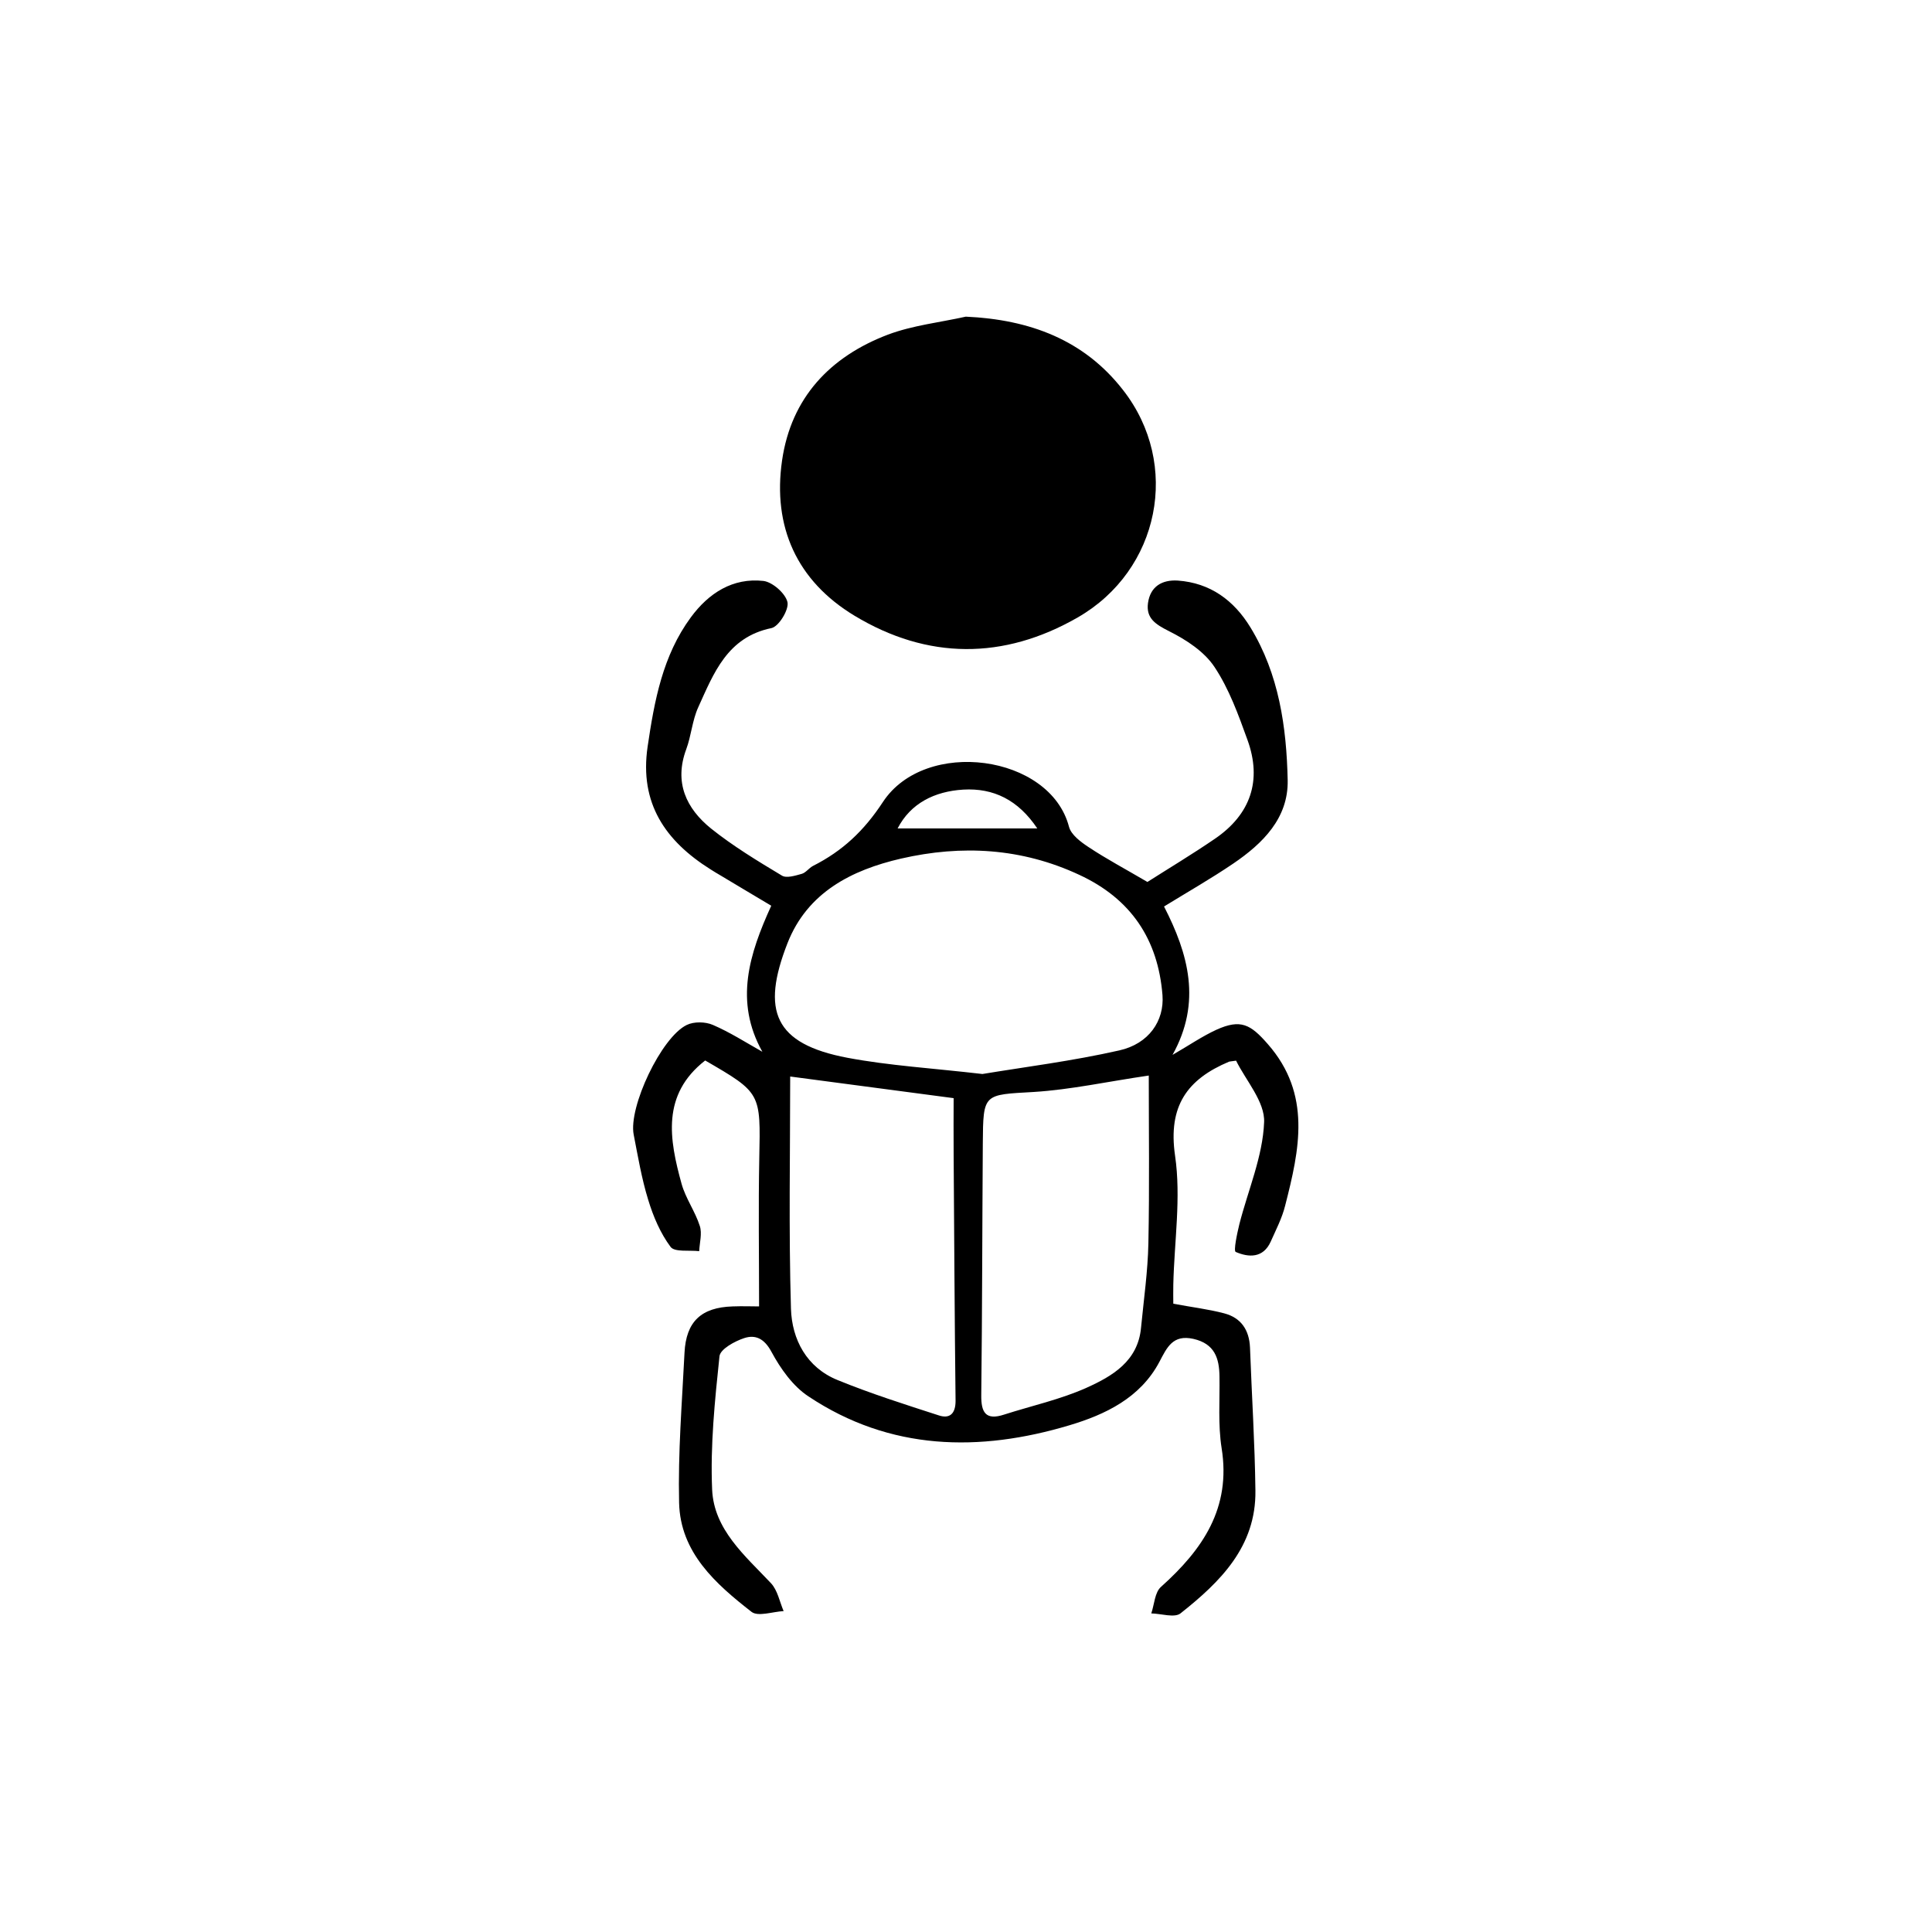
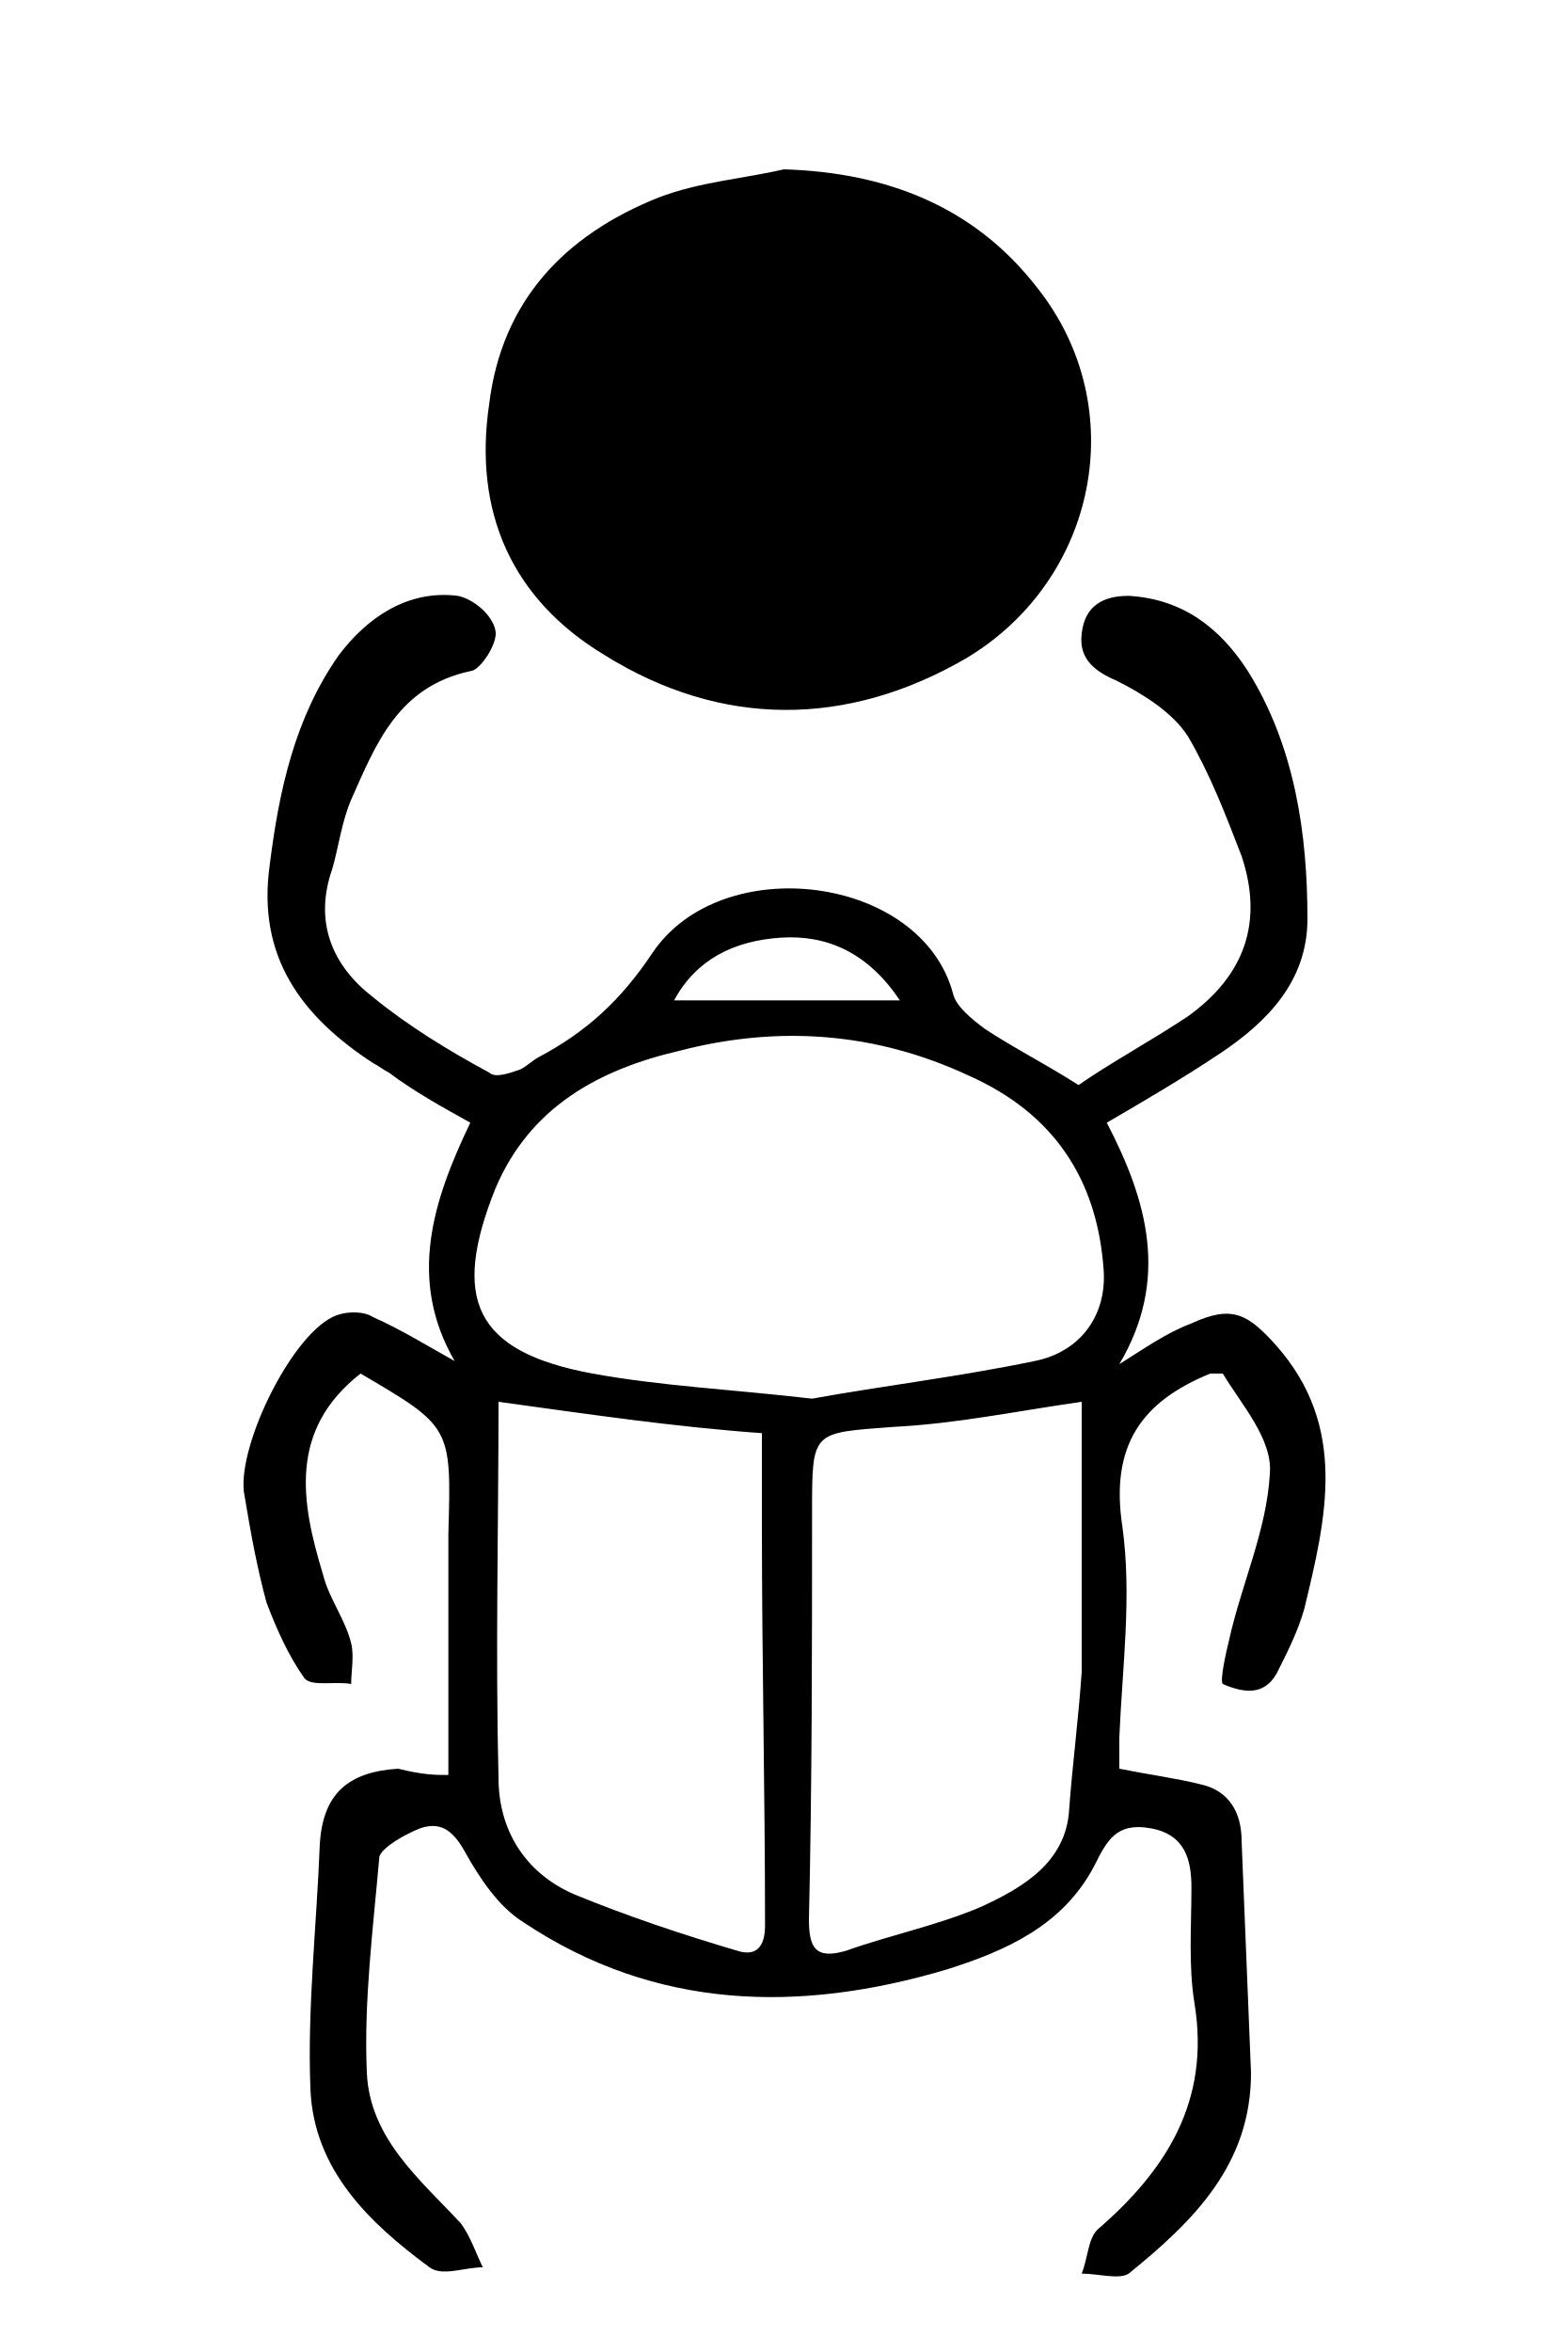
- <svg xmlns="http://www.w3.org/2000/svg" version="1.1" id="Layer_1" x="0px" y="0px" viewBox="0 0 100 100" style="enable-background:new 0 0 100 100;" xml:space="preserve">
+ <svg xmlns="http://www.w3.org/2000/svg" version="1.1" id="Layer_1" x="0px" y="0px" viewBox="0 0 50 75" style="enable-background:new 0 0 50 75;" xml:space="preserve">
  <g>
-     <path d="M39.29,67.62c0-2.67-0.04-5.17,0.01-7.67c0.07-3.38,0.1-3.38-2.8-5.06c-2.27,1.77-1.86,4.08-1.22,6.39   c0.21,0.75,0.7,1.42,0.94,2.17c0.13,0.39-0.01,0.87-0.03,1.31c-0.51-0.06-1.27,0.06-1.48-0.22c-0.53-0.71-0.9-1.58-1.16-2.44   c-0.34-1.1-0.53-2.24-0.75-3.37c-0.28-1.42,1.43-5.05,2.75-5.68c0.37-0.18,0.96-0.17,1.35,0c0.86,0.37,1.66,0.88,2.56,1.39   c-1.46-2.61-0.68-5.06,0.46-7.56c-0.87-0.52-1.75-1.04-2.63-1.57c-0.17-0.1-0.34-0.2-0.51-0.31c-2.34-1.47-3.69-3.42-3.26-6.35   c0.35-2.38,0.78-4.72,2.24-6.7c0.92-1.25,2.17-2.06,3.76-1.88c0.47,0.06,1.14,0.65,1.24,1.1c0.08,0.39-0.45,1.26-0.83,1.34   c-2.29,0.47-2.99,2.34-3.79,4.1c-0.31,0.68-0.36,1.47-0.62,2.17c-0.64,1.72,0,3.07,1.29,4.11c1.14,0.91,2.41,1.68,3.66,2.43   c0.24,0.15,0.7,0,1.03-0.09c0.21-0.06,0.37-0.3,0.58-0.41c1.52-0.77,2.63-1.8,3.62-3.31c2.19-3.33,8.65-2.46,9.63,1.28   c0.11,0.42,0.61,0.79,1.02,1.06c0.92,0.61,1.9,1.13,3.04,1.8c1.05-0.67,2.3-1.42,3.5-2.24c1.84-1.26,2.44-3.01,1.68-5.11   c-0.47-1.3-0.95-2.64-1.71-3.78c-0.53-0.8-1.47-1.41-2.35-1.85c-0.69-0.35-1.2-0.66-1.09-1.46c0.12-0.85,0.72-1.21,1.54-1.16   c1.69,0.12,2.91,1.03,3.76,2.42c1.48,2.42,1.87,5.16,1.93,7.91c0.04,1.97-1.29,3.28-2.82,4.32c-1.15,0.78-2.36,1.47-3.58,2.22   c1.26,2.45,1.96,4.95,0.44,7.68c0.85-0.49,1.53-0.96,2.27-1.3c1.26-0.57,1.77-0.28,2.66,0.74c2.28,2.6,1.64,5.47,0.9,8.36   c-0.16,0.65-0.48,1.26-0.75,1.87c-0.39,0.86-1.14,0.82-1.81,0.53c-0.12-0.05,0.07-0.95,0.19-1.44c0.45-1.76,1.21-3.5,1.28-5.27   c0.05-1.06-0.95-2.17-1.45-3.19c-0.28,0.04-0.33,0.04-0.36,0.05c-2.17,0.91-3.17,2.3-2.8,4.86c0.32,2.18-0.04,4.45-0.09,6.68   c-0.01,0.35,0,0.69,0,0.99c0.95,0.18,1.81,0.28,2.64,0.5c0.87,0.23,1.29,0.86,1.33,1.77c0.09,2.47,0.25,4.93,0.28,7.4   c0.04,2.9-1.82,4.73-3.88,6.36c-0.31,0.24-1,0.01-1.51,0c0.16-0.47,0.18-1.1,0.51-1.38c2.15-1.93,3.63-4.07,3.13-7.18   c-0.19-1.21-0.09-2.47-0.11-3.7c-0.01-0.95-0.25-1.7-1.35-1.95c-1.07-0.24-1.37,0.45-1.76,1.19c-0.99,1.87-2.81,2.73-4.65,3.28   c-4.67,1.4-9.29,1.32-13.51-1.49c-0.81-0.53-1.45-1.44-1.92-2.31c-0.37-0.69-0.83-0.9-1.41-0.71c-0.49,0.16-1.24,0.57-1.28,0.94   c-0.24,2.29-0.48,4.61-0.38,6.9c0.09,2.07,1.7,3.42,3.04,4.84c0.35,0.37,0.45,0.96,0.66,1.45c-0.57,0.03-1.32,0.3-1.66,0.04   c-1.86-1.45-3.69-3.07-3.75-5.65c-0.06-2.58,0.15-5.17,0.28-7.76c0.08-1.62,0.87-2.35,2.49-2.4C38.44,67.6,38.91,67.62,39.29,67.62   z M50.85,55.59c2.17-0.36,4.65-0.67,7.08-1.22c1.53-0.34,2.34-1.53,2.24-2.86c-0.23-2.89-1.63-4.99-4.31-6.23   c-2.98-1.39-6.08-1.56-9.22-0.84c-2.56,0.59-4.85,1.75-5.88,4.38c-1.37,3.5-0.69,5.21,3.1,5.93   C46.04,55.16,48.28,55.29,50.85,55.59z M59.46,55.67c-2.13,0.31-4.03,0.73-5.95,0.85c-2.61,0.15-2.62,0.06-2.64,2.66   c-0.03,4.35-0.03,8.69-0.08,13.04c-0.01,0.89,0.23,1.31,1.18,1c1.43-0.46,2.91-0.78,4.27-1.39c1.33-0.6,2.66-1.37,2.82-3.11   c0.14-1.45,0.35-2.91,0.38-4.36C59.5,61.42,59.46,58.48,59.46,55.67z M40.9,55.72c0,3.92-0.08,7.97,0.04,12.02   c0.05,1.59,0.81,3.04,2.41,3.69c1.71,0.7,3.48,1.26,5.24,1.83c0.57,0.19,0.87-0.09,0.87-0.75c-0.05-4.26-0.07-8.52-0.1-12.78   c-0.01-1.02,0-2.03,0-2.89C46.47,56.46,43.77,56.1,40.9,55.72z M53.69,42.88c-0.99-1.48-2.27-2.1-3.83-2.01   c-1.49,0.09-2.73,0.71-3.4,2.01C48.82,42.88,51.17,42.88,53.69,42.88z" />
-     <path d="M49.99,16.39c3.31,0.15,6.12,1.2,8.14,3.8c3,3.84,1.9,9.33-2.35,11.77c-3.83,2.2-7.77,2.19-11.55-0.09   c-2.98-1.8-4.25-4.6-3.75-8.04c0.47-3.24,2.48-5.37,5.48-6.51C47.24,16.84,48.64,16.69,49.99,16.39z" />
+     <path d="M14.3,56.6c0-2.7,0-5.2,0-7.7c0.1-3.4,0.1-3.4-2.8-5.1c-2.3,1.8-1.9,4.1-1.2,6.4c0.2,0.8,0.7,1.4,0.9,2.2   c0.1,0.4,0,0.9,0,1.3c-0.5-0.1-1.3,0.1-1.5-0.2c-0.5-0.7-0.9-1.6-1.2-2.4C8.2,50,8,48.9,7.8,47.7c-0.3-1.4,1.4-5,2.8-5.7   c0.4-0.2,1-0.2,1.3,0c0.9,0.4,1.7,0.9,2.6,1.4c-1.5-2.6-0.7-5.1,0.5-7.6c-0.9-0.5-1.8-1-2.6-1.6c-0.2-0.1-0.3-0.2-0.5-0.3   c-2.3-1.5-3.7-3.4-3.3-6.3c0.3-2.4,0.8-4.7,2.2-6.7c0.9-1.2,2.2-2.1,3.8-1.9c0.5,0.1,1.1,0.6,1.2,1.1c0.1,0.4-0.5,1.3-0.8,1.3   c-2.3,0.5-3,2.3-3.8,4.1c-0.3,0.7-0.4,1.5-0.6,2.2c-0.6,1.7,0,3.1,1.3,4.1c1.1,0.9,2.4,1.7,3.7,2.4c0.2,0.2,0.7,0,1-0.1   c0.2-0.1,0.4-0.3,0.6-0.4c1.5-0.8,2.6-1.8,3.6-3.3c2.2-3.3,8.6-2.5,9.6,1.3c0.1,0.4,0.6,0.8,1,1.1c0.9,0.6,1.9,1.1,3,1.8   c1-0.7,2.3-1.4,3.5-2.2c1.8-1.3,2.4-3,1.7-5.1c-0.5-1.3-1-2.6-1.7-3.8c-0.5-0.8-1.5-1.4-2.3-1.8c-0.7-0.3-1.2-0.7-1.1-1.5   c0.1-0.9,0.7-1.2,1.5-1.2c1.7,0.1,2.9,1,3.8,2.4c1.5,2.4,1.9,5.2,1.9,7.9c0,2-1.3,3.3-2.8,4.3c-1.2,0.8-2.4,1.5-3.6,2.2   c1.3,2.5,2,5,0.4,7.7c0.8-0.5,1.5-1,2.3-1.3c1.3-0.6,1.8-0.3,2.7,0.7c2.3,2.6,1.6,5.5,0.9,8.4c-0.2,0.7-0.5,1.3-0.8,1.9   c-0.4,0.9-1.1,0.8-1.8,0.5c-0.1-0.1,0.1-1,0.2-1.4c0.4-1.8,1.2-3.5,1.3-5.3c0.1-1.1-0.9-2.2-1.5-3.2c-0.3,0-0.3,0-0.4,0   c-2.2,0.9-3.2,2.3-2.8,4.9c0.3,2.2,0,4.4-0.1,6.7c0,0.3,0,0.7,0,1c1,0.2,1.8,0.3,2.6,0.5c0.9,0.2,1.3,0.9,1.3,1.8   c0.1,2.5,0.2,4.9,0.3,7.4c0,2.9-1.8,4.7-3.9,6.4c-0.3,0.2-1,0-1.5,0c0.2-0.5,0.2-1.1,0.5-1.4c2.2-1.9,3.6-4.1,3.1-7.2   c-0.2-1.2-0.1-2.5-0.1-3.7c0-0.9-0.2-1.7-1.3-1.9c-1.1-0.2-1.4,0.4-1.8,1.2c-1,1.9-2.8,2.7-4.7,3.3c-4.7,1.4-9.3,1.3-13.5-1.5   c-0.8-0.5-1.4-1.4-1.9-2.3c-0.4-0.7-0.8-0.9-1.4-0.7c-0.5,0.2-1.2,0.6-1.3,0.9c-0.2,2.3-0.5,4.6-0.4,6.9c0.1,2.1,1.7,3.4,3,4.8   c0.3,0.4,0.5,1,0.7,1.4c-0.6,0-1.3,0.3-1.7,0c-1.9-1.4-3.7-3.1-3.8-5.7s0.2-5.2,0.3-7.8c0.1-1.6,0.9-2.3,2.5-2.4   C13.5,56.6,13.9,56.6,14.3,56.6z M25.9,44.6c2.2-0.4,4.7-0.7,7.1-1.2c1.5-0.3,2.3-1.5,2.2-2.9c-0.2-2.9-1.6-5-4.3-6.2   c-3-1.4-6.1-1.6-9.2-0.8c-2.6,0.6-4.8,1.8-5.9,4.4c-1.4,3.5-0.7,5.2,3.1,5.9C21.1,44.2,23.3,44.3,25.9,44.6z M34.5,44.7   c-2.1,0.3-4,0.7-6,0.8c-2.6,0.2-2.6,0.1-2.6,2.7c0,4.3,0,8.7-0.1,13c0,0.9,0.2,1.3,1.2,1c1.4-0.5,2.9-0.8,4.3-1.4   c1.3-0.6,2.7-1.4,2.8-3.1c0.1-1.4,0.3-2.9,0.4-4.4C34.5,50.4,34.5,47.5,34.5,44.7z M15.9,44.7c0,3.9-0.1,8,0,12   c0,1.6,0.8,3,2.4,3.7c1.7,0.7,3.5,1.3,5.2,1.8c0.6,0.2,0.9-0.1,0.9-0.8c0-4.3-0.1-8.5-0.1-12.8c0-1,0-2,0-2.9   C21.5,45.5,18.8,45.1,15.9,44.7z M28.7,31.9c-1-1.5-2.3-2.1-3.8-2c-1.5,0.1-2.7,0.7-3.4,2C23.8,31.9,26.2,31.9,28.7,31.9z" />
+     <path d="M25,5.4c3.3,0.1,6.1,1.2,8.1,3.8c3,3.8,1.9,9.3-2.3,11.8c-3.8,2.2-7.8,2.2-11.5-0.1c-3-1.8-4.2-4.6-3.7-8   C16,9.6,18,7.5,21,6.3C22.3,5.8,23.7,5.7,25,5.4z" />
  </g>
</svg>
